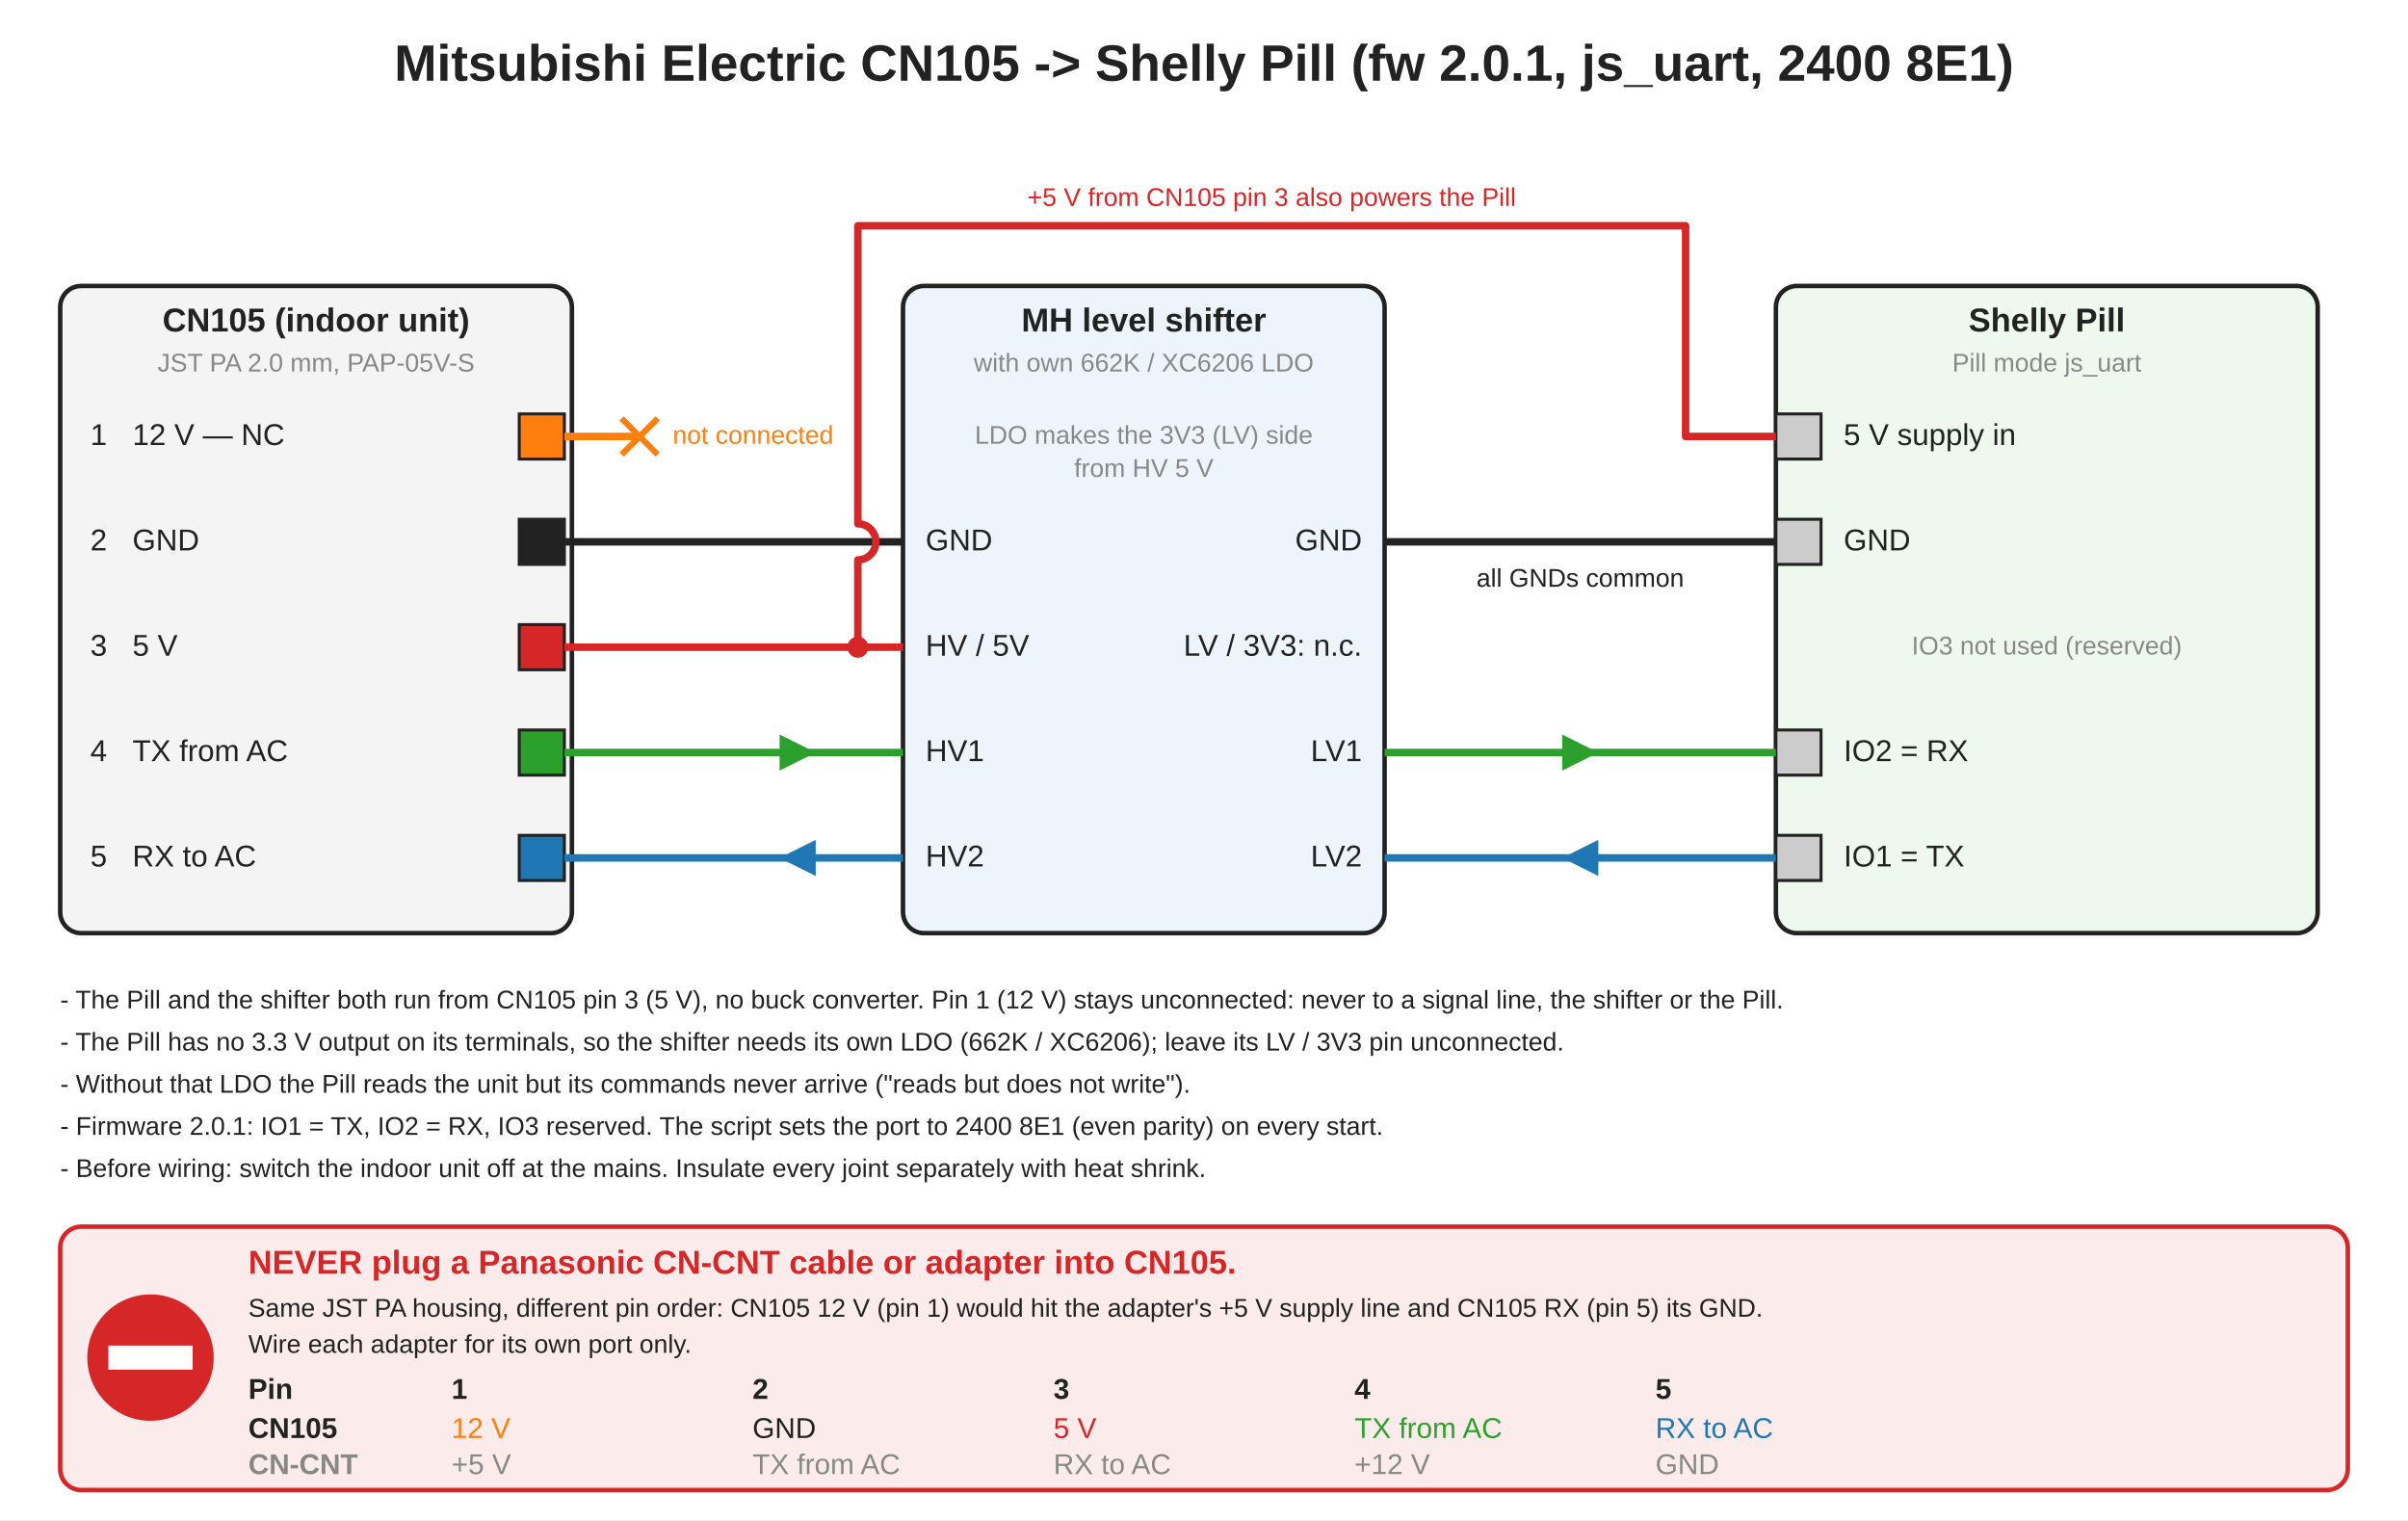
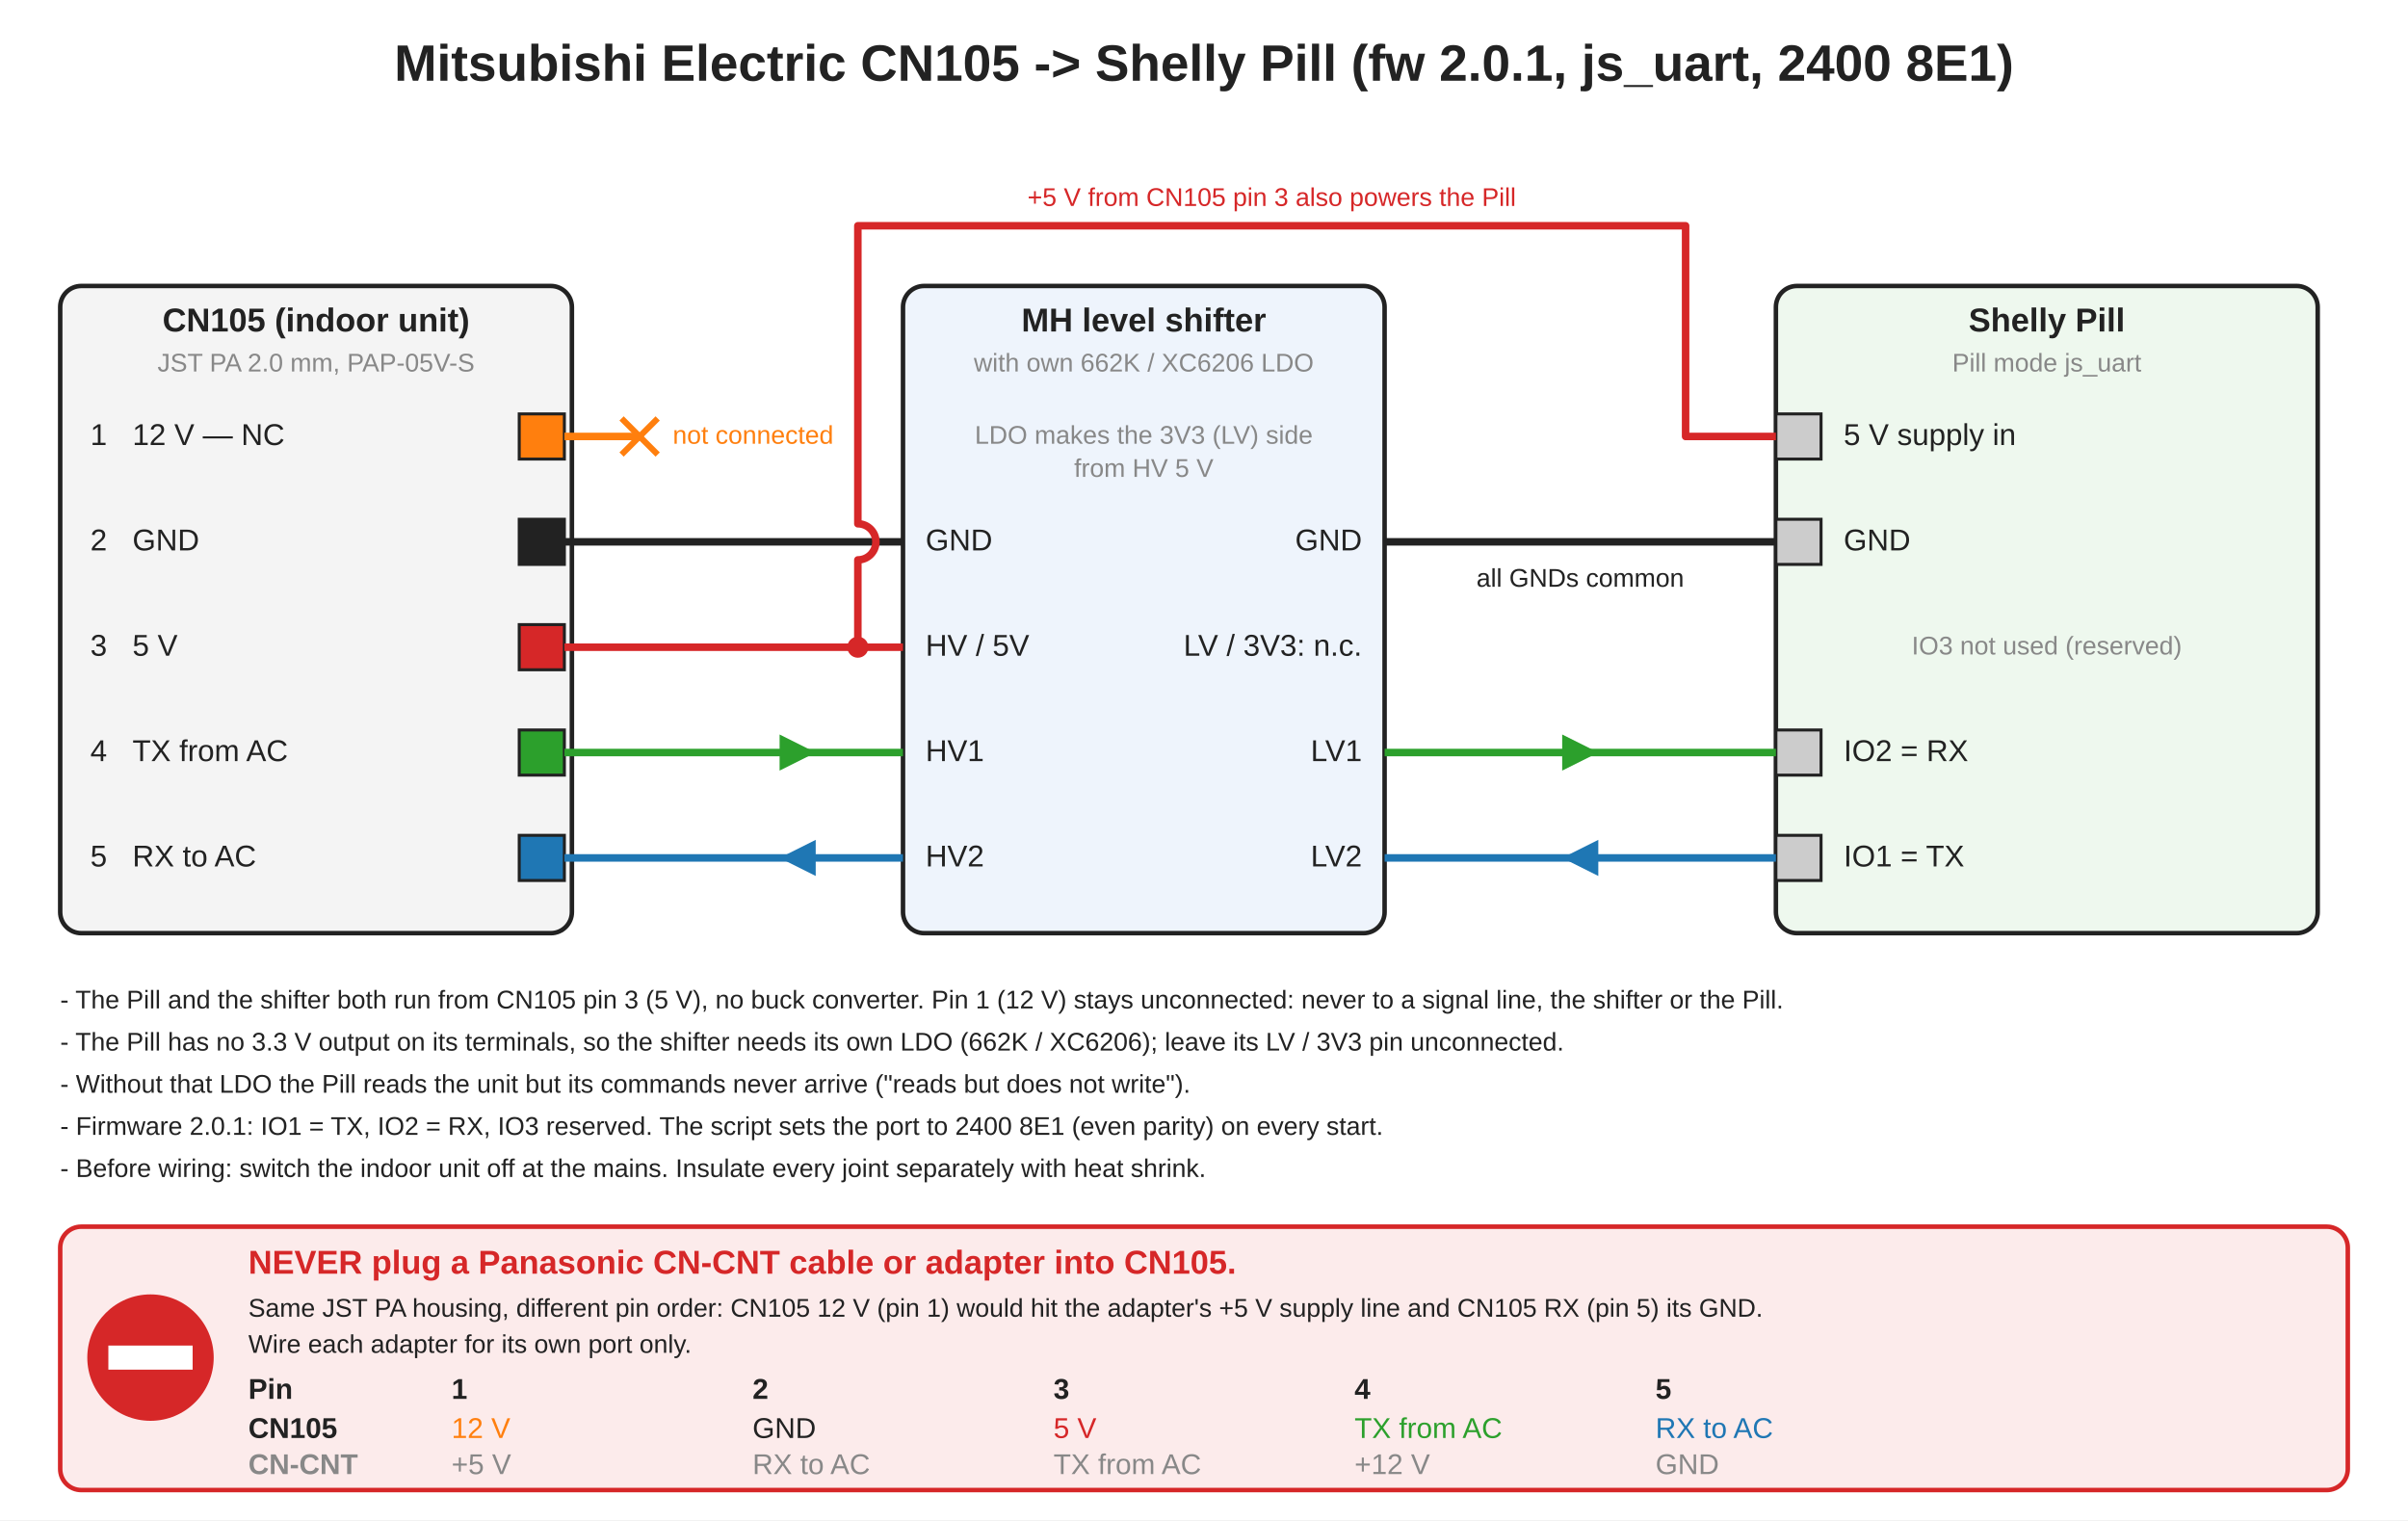
<svg xmlns="http://www.w3.org/2000/svg" width="1600" height="1010" viewBox="0 0 1600 1010" font-family="Arial, Helvetica, sans-serif">
  <defs>
    <style>
      .box   { stroke: #222222; stroke-width: 3; }
      .pin   { stroke: #222222; stroke-width: 2; }
      .w     { fill: none; stroke-width: 5; stroke-linejoin: round; }
      .t     { font-size: 22px; font-weight: bold; fill: #222222; text-anchor: middle; dominant-baseline: middle; }
      .sub   { font-size: 17px; fill: #888888; text-anchor: middle; dominant-baseline: middle; }
      .lbl   { font-size: 20px; fill: #222222; dominant-baseline: middle; }
      .end   { text-anchor: end; }
      .note  { font-size: 17px; fill: #222222; }
      .wire  { font-size: 17px; dominant-baseline: middle; text-anchor: middle; }
    </style>
  </defs>
  <rect width="1600" height="1010" fill="#ffffff" />
  <text x="800" y="44" font-size="34" font-weight="bold" fill="#222222" text-anchor="middle" dominant-baseline="middle">Mitsubishi Electric CN105 -&gt; Shelly Pill (fw 2.0.1, js_uart, 2400 8E1)</text>
  <rect class="box" x="40" y="190" width="340" height="430" rx="14" fill="#f4f4f4" />
  <text class="t" x="210" y="214">CN105 (indoor unit)</text>
  <text class="sub" x="210" y="242">JST PA 2.0 mm, PAP-05V-S</text>
  <text class="lbl" x="60" y="290">1</text>
  <text class="lbl" x="88" y="290">12 V — NC</text>
  <text class="lbl" x="60" y="360">2</text>
  <text class="lbl" x="88" y="360">GND</text>
  <text class="lbl" x="60" y="430">3</text>
  <text class="lbl" x="88" y="430">5 V</text>
  <text class="lbl" x="60" y="500">4</text>
  <text class="lbl" x="88" y="500">TX from AC</text>
  <text class="lbl" x="60" y="570">5</text>
  <text class="lbl" x="88" y="570">RX to AC</text>
  <rect class="pin" x="345" y="275" width="30" height="30" fill="#ff7f0e" />
  <rect class="pin" x="345" y="345" width="30" height="30" fill="#222222" />
  <rect class="pin" x="345" y="415" width="30" height="30" fill="#d62728" />
  <rect class="pin" x="345" y="485" width="30" height="30" fill="#2ca02c" />
  <rect class="pin" x="345" y="555" width="30" height="30" fill="#1f77b4" />
  <rect class="box" x="600" y="190" width="320" height="430" rx="14" fill="#eef4fc" />
  <text class="t" x="760" y="214">MH level shifter</text>
  <text class="sub" x="760" y="242">with own 662K / XC6206 LDO</text>
  <text class="lbl" x="615" y="360">GND</text>
  <text class="lbl end" x="905" y="360">GND</text>
  <text class="lbl" x="615" y="430">HV / 5V</text>
  <text class="lbl end" x="905" y="430">LV / 3V3: n.c.</text>
  <text class="lbl" x="615" y="500">HV1</text>
  <text class="lbl end" x="905" y="500">LV1</text>
  <text class="lbl" x="615" y="570">HV2</text>
  <text class="lbl end" x="905" y="570">LV2</text>
  <text class="sub" x="760" y="290">LDO makes the 3V3 (LV) side</text>
  <text class="sub" x="760" y="312">from HV 5 V</text>
  <rect class="box" x="1180" y="190" width="360" height="430" rx="14" fill="#eef8ee" />
  <text class="t" x="1360" y="214">Shelly Pill</text>
  <text class="sub" x="1360" y="242">Pill mode js_uart</text>
  <rect class="pin" x="1180" y="275" width="30" height="30" fill="#cccccc" />
  <rect class="pin" x="1180" y="345" width="30" height="30" fill="#cccccc" />
  <rect class="pin" x="1180" y="485" width="30" height="30" fill="#cccccc" />
  <rect class="pin" x="1180" y="555" width="30" height="30" fill="#cccccc" />
  <text class="lbl" x="1225" y="290">5 V supply in</text>
  <text class="lbl" x="1225" y="360">GND</text>
  <text class="sub" x="1360" y="430">IO3 not used (reserved)</text>
  <text class="lbl" x="1225" y="500">IO2 = RX</text>
  <text class="lbl" x="1225" y="570">IO1 = TX</text>
  <polyline class="w" stroke="#ff7f0e" points="375,290 425,290" />
  <line x1="413" y1="278" x2="437" y2="302" stroke="#ff7f0e" stroke-width="4" />
  <line x1="413" y1="302" x2="437" y2="278" stroke="#ff7f0e" stroke-width="4" />
  <text class="wire" x="447" y="290" fill="#ff7f0e" style="text-anchor: start">not connected</text>
  <polyline class="w" stroke="#222222" points="375,360 600,360" />
  <polyline class="w" stroke="#222222" points="920,360 1180,360" />
  <text class="wire" x="1050" y="385" fill="#222222">all GNDs common</text>
  <polyline class="w" stroke="#d62728" points="375,430 600,430" />
  <path class="w" stroke="#d62728" d="M570,430 L570,372 A12,12 0 0 0 570,348 L570,150 L1120,150 L1120,290 L1180,290" />
  <circle cx="570" cy="430" r="7" fill="#d62728" />
  <text class="wire" x="845" y="132" fill="#d62728">+5 V from CN105 pin 3 also powers the Pill</text>
  <polyline class="w" stroke="#2ca02c" points="375,500 600,500" />
  <polyline class="w" stroke="#2ca02c" points="920,500 1180,500" />
  <polygon fill="#2ca02c" points="518,488 542,500 518,512" />
  <polygon fill="#2ca02c" points="1038,488 1062,500 1038,512" />
  <polyline class="w" stroke="#1f77b4" points="375,570 600,570" />
  <polyline class="w" stroke="#1f77b4" points="920,570 1180,570" />
  <polygon fill="#1f77b4" points="542,558 518,570 542,582" />
  <polygon fill="#1f77b4" points="1062,558 1038,570 1062,582" />
  <text class="note" x="40" y="670">- The Pill and the shifter both run from CN105 pin 3 (5 V), no buck converter. Pin 1 (12 V) stays unconnected: never to a signal line, the shifter or the Pill.</text>
  <text class="note" x="40" y="698">- The Pill has no 3.3 V output on its terminals, so the shifter needs its own LDO (662K / XC6206); leave its LV / 3V3 pin unconnected.</text>
  <text class="note" x="40" y="726">- Without that LDO the Pill reads the unit but its commands never arrive ("reads but does not write").</text>
  <text class="note" x="40" y="754">- Firmware 2.0.1: IO1 = TX, IO2 = RX, IO3 reserved. The script sets the port to 2400 8E1 (even parity) on every start.</text>
  <text class="note" x="40" y="782">- Before wiring: switch the indoor unit off at the mains. Insulate every joint separately with heat shrink.</text>
  <rect x="40" y="815" width="1520" height="175" rx="14" fill="#fcebeb" stroke="#d62728" stroke-width="3" />
  <circle cx="100" cy="902" r="42" fill="#d62728" />
  <rect x="72" y="894" width="56" height="16" fill="#ffffff" />
  <text x="165" y="840" font-size="22" font-weight="bold" fill="#d62728" dominant-baseline="middle">NEVER plug a Panasonic CN-CNT cable or adapter into CN105.</text>
  <text x="165" y="870" font-size="17" fill="#222222" dominant-baseline="middle">Same JST PA housing, different pin order: CN105 12 V (pin 1) would hit the adapter's +5 V supply line and CN105 RX (pin 5) its GND.</text>
  <text x="165" y="894" font-size="17" fill="#222222" dominant-baseline="middle">Wire each adapter for its own port only.</text>
  <g font-size="19" dominant-baseline="middle">
    <text x="165" y="924" font-weight="bold" fill="#222222">Pin</text>
    <text x="300" y="924" font-weight="bold" fill="#222222">1</text>
    <text x="500" y="924" font-weight="bold" fill="#222222">2</text>
    <text x="700" y="924" font-weight="bold" fill="#222222">3</text>
    <text x="900" y="924" font-weight="bold" fill="#222222">4</text>
    <text x="1100" y="924" font-weight="bold" fill="#222222">5</text>
    <text x="165" y="950" font-weight="bold" fill="#222222">CN105</text>
    <text x="300" y="950" fill="#ff7f0e">12 V</text>
    <text x="500" y="950" fill="#222222">GND</text>
    <text x="700" y="950" fill="#d62728">5 V</text>
    <text x="900" y="950" fill="#2ca02c">TX from AC</text>
    <text x="1100" y="950" fill="#1f77b4">RX to AC</text>
    <text x="165" y="974" font-weight="bold" fill="#888888">CN-CNT</text>
    <text x="300" y="974" fill="#888888">+5 V</text>
-     <text x="500" y="974" fill="#888888">TX from AC</text>
-     <text x="700" y="974" fill="#888888">RX to AC</text>
+     <text x="500" y="974" fill="#888888">RX to AC</text>
+     <text x="700" y="974" fill="#888888">TX from AC</text>
    <text x="900" y="974" fill="#888888">+12 V</text>
    <text x="1100" y="974" fill="#888888">GND</text>
  </g>
</svg>
